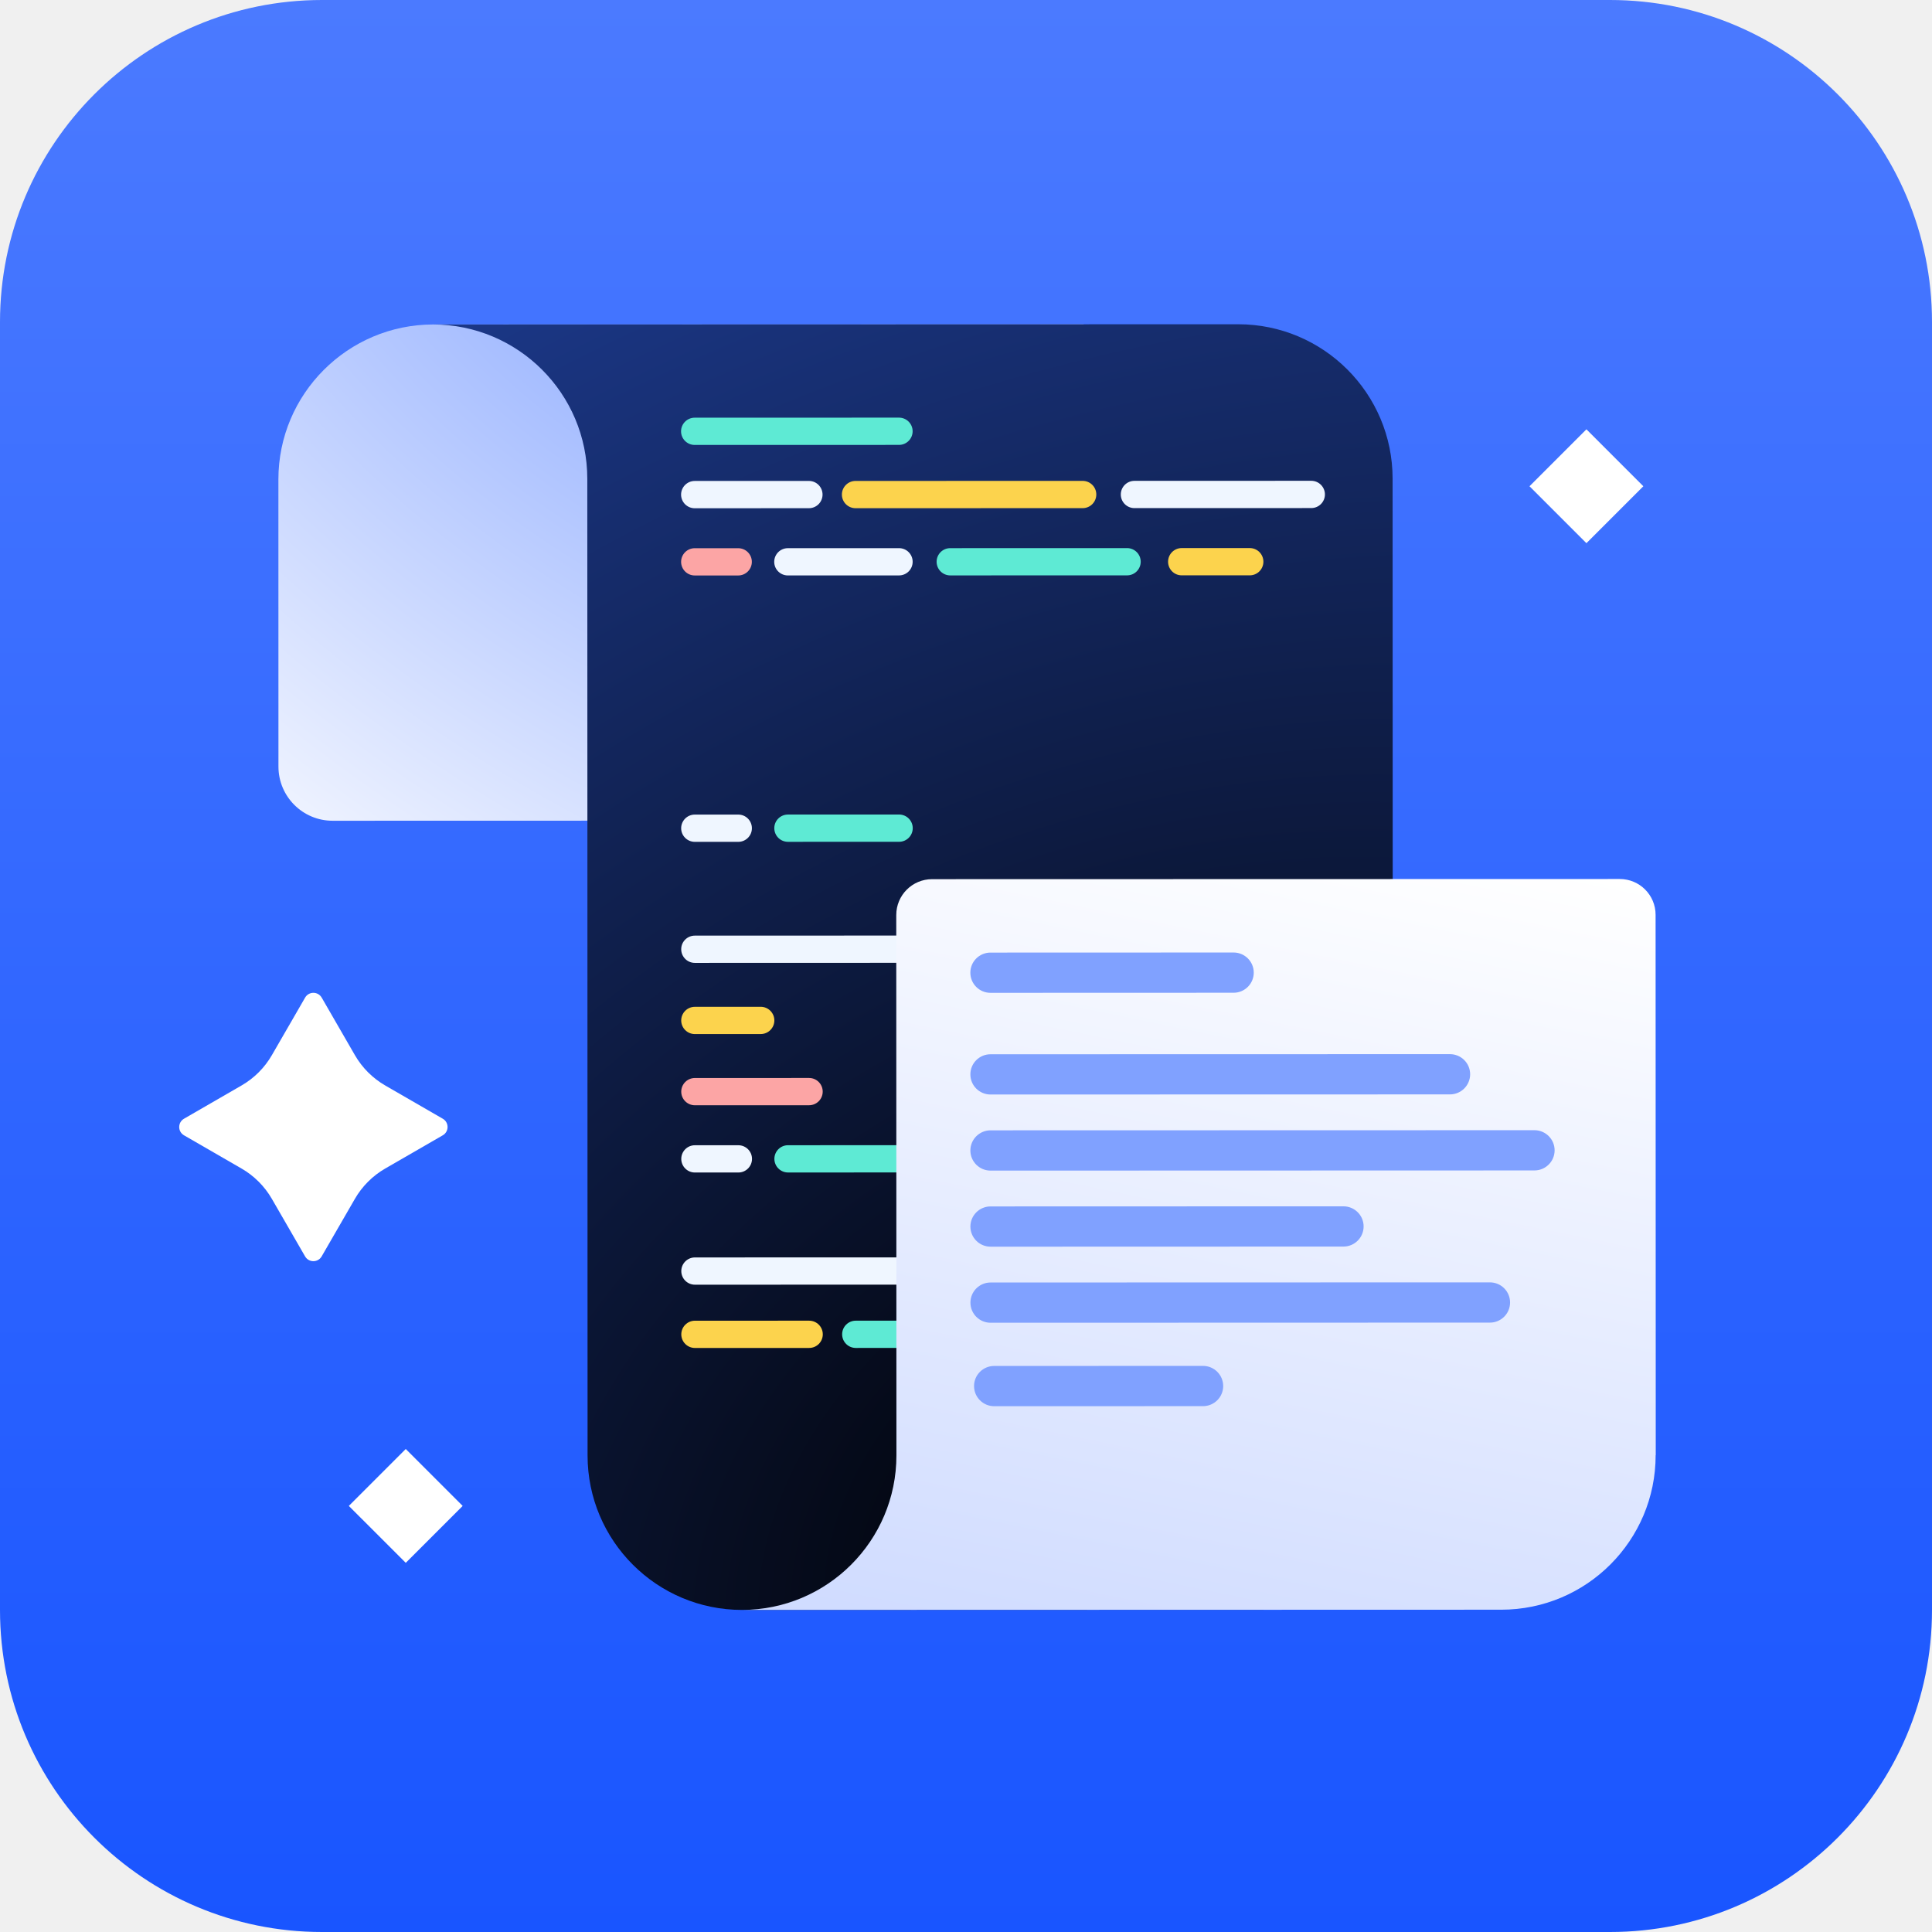
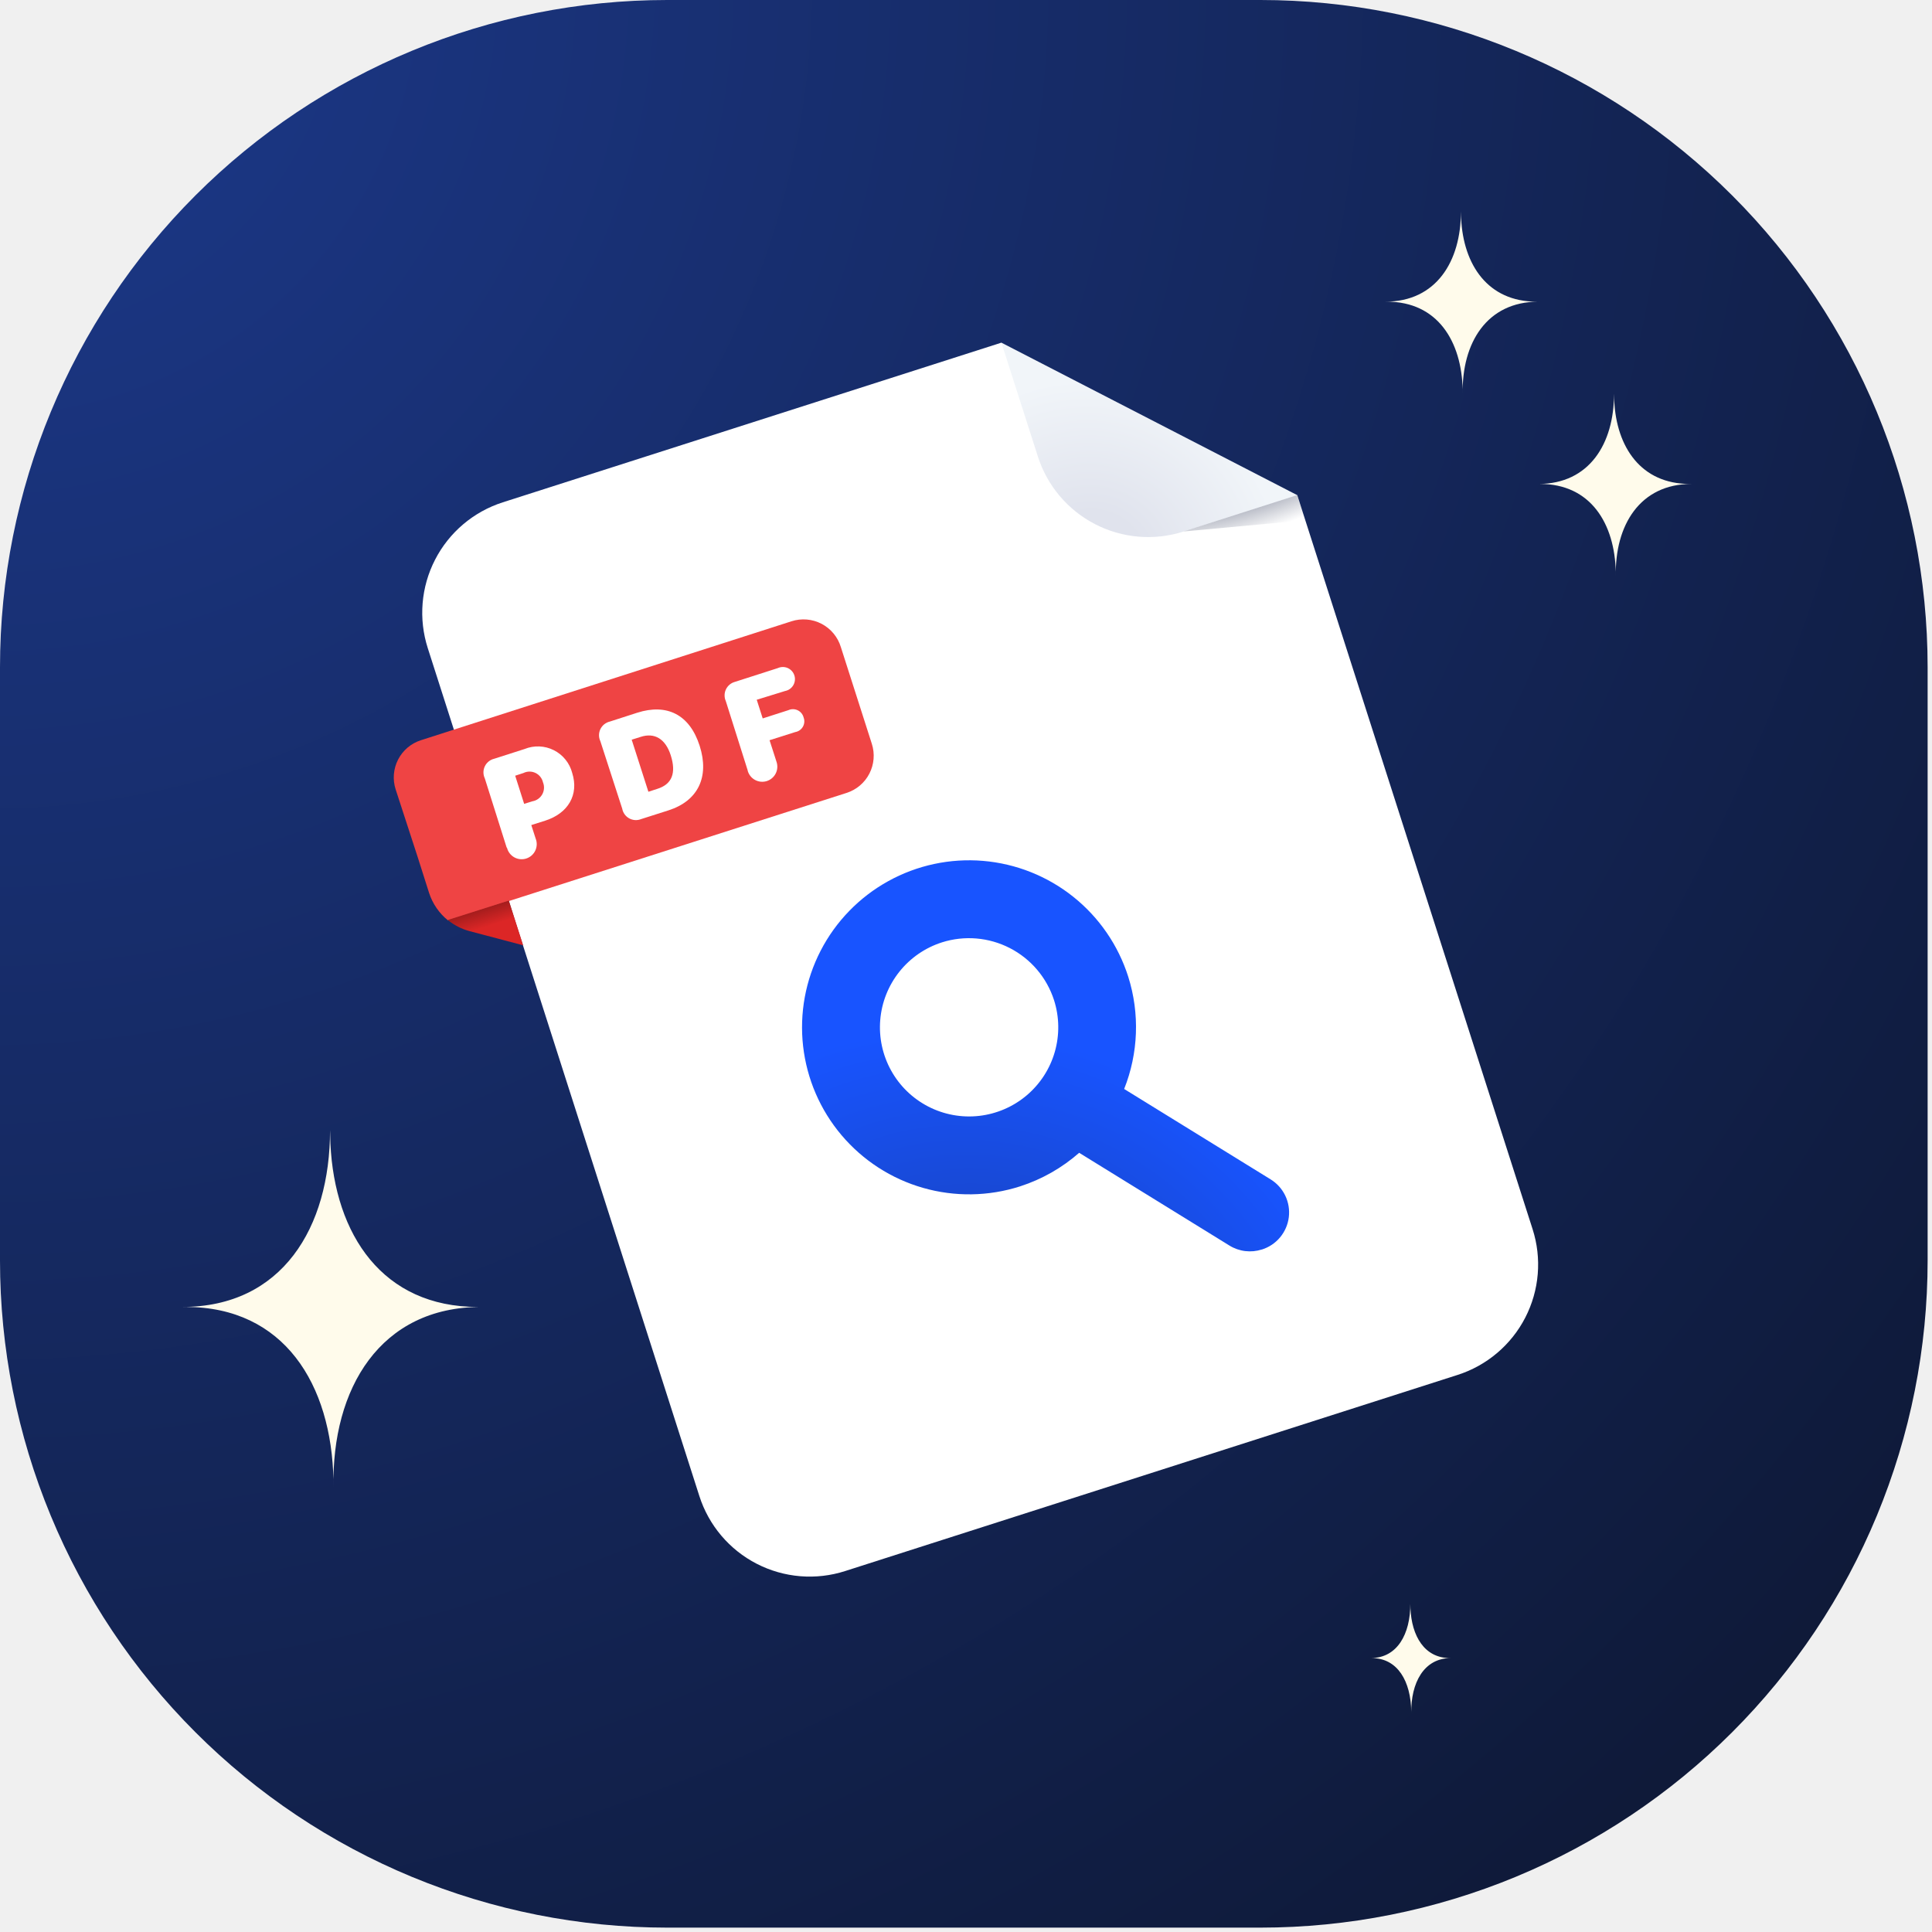
- <svg xmlns="http://www.w3.org/2000/svg" width="72" height="72" viewBox="0 0 72 72" fill="none">
-   <rect width="72" height="72" rx="12" fill="url(#paint0_linear_2_7743)" />
-   <path d="M16.15 12.092L40.387 12.085L40.392 30.58L12.396 30.587C11.284 30.588 10.378 29.685 10.377 28.57L10.375 17.87C10.374 14.681 12.961 12.093 16.15 12.092Z" fill="url(#paint1_radial_2_7743)" />
-   <path d="M51.898 17.838C51.898 14.66 49.319 12.083 46.14 12.084L16.13 12.092C19.308 12.091 21.887 14.668 21.887 17.846L21.897 54.242C21.898 57.421 24.477 59.998 27.655 59.997L51.91 59.99L51.898 17.838Z" fill="url(#paint2_radial_2_7743)" />
-   <path d="M33.503 15.564L25.889 15.566C25.609 15.566 25.381 15.794 25.381 16.074C25.381 16.355 25.609 16.582 25.89 16.582L33.503 16.58C33.783 16.58 34.011 16.353 34.011 16.072C34.011 15.791 33.783 15.564 33.503 15.564Z" fill="#5EEAD4" />
-   <path d="M30.146 17.923L25.89 17.924C25.609 17.925 25.382 18.152 25.382 18.433C25.382 18.713 25.61 18.941 25.89 18.941L30.146 18.939C30.427 18.939 30.654 18.712 30.654 18.431C30.654 18.151 30.427 17.923 30.146 17.923Z" fill="#EFF6FF" />
-   <path d="M40.348 17.921L31.883 17.923C31.603 17.923 31.375 18.151 31.375 18.431C31.375 18.712 31.603 18.939 31.883 18.939L40.348 18.937C40.629 18.937 40.856 18.709 40.856 18.428C40.856 18.148 40.628 17.921 40.348 17.921Z" fill="#FCD34D" />
-   <path d="M33.511 46.859L25.898 46.861C25.617 46.861 25.39 47.089 25.39 47.369C25.39 47.65 25.617 47.877 25.898 47.877L33.511 47.875C33.792 47.875 34.019 47.648 34.019 47.367C34.019 47.086 33.791 46.859 33.511 46.859Z" fill="#EFF6FF" />
-   <path d="M30.155 49.218L25.898 49.219C25.618 49.219 25.39 49.447 25.39 49.727C25.39 50.008 25.618 50.235 25.899 50.235L30.155 50.234C30.436 50.234 30.663 50.007 30.663 49.726C30.663 49.445 30.435 49.218 30.155 49.218Z" fill="#FCD34D" />
-   <path d="M40.356 49.215L31.891 49.218C31.611 49.218 31.384 49.445 31.384 49.726C31.384 50.006 31.611 50.234 31.892 50.234L40.356 50.231C40.637 50.231 40.864 50.004 40.864 49.723C40.864 49.443 40.637 49.215 40.356 49.215Z" fill="#5EEAD4" />
-   <path d="M48.867 17.918L42.277 17.92C41.996 17.92 41.769 18.148 41.769 18.428C41.769 18.709 41.997 18.936 42.277 18.936L48.868 18.934C49.148 18.934 49.376 18.707 49.376 18.426C49.376 18.146 49.148 17.918 48.867 17.918Z" fill="#EFF6FF" />
-   <path d="M27.511 20.43L25.891 20.43C25.61 20.43 25.383 20.658 25.383 20.938C25.383 21.219 25.61 21.446 25.891 21.446L27.511 21.446C27.792 21.446 28.019 21.218 28.019 20.938C28.019 20.657 27.791 20.43 27.511 20.43Z" fill="#FCA5A5" />
-   <path d="M33.504 20.428L29.361 20.429C29.08 20.429 28.853 20.657 28.853 20.938C28.853 21.218 29.081 21.445 29.361 21.445L33.504 21.444C33.785 21.444 34.012 21.217 34.012 20.936C34.012 20.655 33.785 20.428 33.504 20.428Z" fill="#EFF6FF" />
-   <path d="M30.152 40.173L25.896 40.174C25.615 40.175 25.388 40.402 25.388 40.683C25.388 40.963 25.616 41.191 25.896 41.19L30.152 41.189C30.433 41.189 30.66 40.962 30.66 40.681C30.66 40.401 30.433 40.173 30.152 40.173Z" fill="#FCA5A5" />
-   <path d="M27.517 42.68L25.896 42.68C25.616 42.68 25.389 42.908 25.389 43.188C25.389 43.469 25.616 43.696 25.897 43.696L27.517 43.696C27.797 43.696 28.025 43.468 28.025 43.188C28.025 42.907 27.797 42.68 27.517 42.68Z" fill="#EFF6FF" />
-   <path d="M33.51 42.678L29.367 42.679C29.086 42.679 28.859 42.907 28.859 43.187C28.859 43.468 29.087 43.695 29.367 43.695L33.51 43.694C33.791 43.694 34.018 43.467 34.018 43.186C34.018 42.905 33.791 42.678 33.51 42.678Z" fill="#5EEAD4" />
-   <path d="M46.575 20.425L44.038 20.425C43.758 20.425 43.531 20.653 43.531 20.934C43.531 21.214 43.758 21.442 44.039 21.441L46.575 21.441C46.856 21.441 47.083 21.213 47.083 20.933C47.083 20.652 46.856 20.425 46.575 20.425Z" fill="#FCD34D" />
-   <path d="M42.003 20.426L35.412 20.428C35.132 20.428 34.904 20.655 34.905 20.936C34.905 21.216 35.132 21.444 35.413 21.444L42.003 21.442C42.284 21.442 42.511 21.214 42.511 20.934C42.511 20.653 42.283 20.426 42.003 20.426Z" fill="#5EEAD4" />
-   <path d="M27.513 30.357L25.893 30.357C25.613 30.357 25.385 30.585 25.385 30.865C25.385 31.146 25.613 31.373 25.893 31.373L27.514 31.373C27.794 31.373 28.022 31.145 28.021 30.865C28.021 30.584 27.794 30.357 27.513 30.357Z" fill="#EFF6FF" />
-   <path d="M33.507 30.355L29.363 30.356C29.083 30.356 28.855 30.584 28.856 30.864C28.856 31.145 29.083 31.372 29.364 31.372L33.507 31.371C33.787 31.371 34.015 31.144 34.015 30.863C34.015 30.582 33.787 30.355 33.507 30.355Z" fill="#5EEAD4" />
-   <path d="M38.523 34.864L25.894 34.868C25.614 34.868 25.386 35.095 25.387 35.376C25.387 35.656 25.614 35.884 25.895 35.884L38.523 35.88C38.804 35.88 39.031 35.653 39.031 35.372C39.031 35.092 38.803 34.864 38.523 34.864Z" fill="#EFF6FF" />
-   <path d="M28.349 37.52L25.895 37.521C25.614 37.521 25.387 37.749 25.387 38.029C25.387 38.31 25.615 38.537 25.895 38.537L28.35 38.536C28.63 38.536 28.858 38.309 28.858 38.028C28.858 37.748 28.63 37.52 28.349 37.52Z" fill="#FCD34D" />
-   <path d="M61.701 54.231C61.702 57.41 59.125 59.989 55.946 59.989L27.652 59.997C30.83 59.996 33.407 57.418 33.407 54.239L33.401 34.1C33.401 33.362 33.998 32.765 34.736 32.764L60.364 32.758C61.102 32.758 61.699 33.355 61.699 34.093L61.705 54.231L61.701 54.231Z" fill="url(#paint3_linear_2_7743)" />
-   <path d="M45.972 35.497L36.913 35.5C36.498 35.5 36.161 35.836 36.162 36.25C36.162 36.664 36.498 37 36.913 37L45.972 36.997C46.387 36.997 46.724 36.661 46.724 36.247C46.724 35.833 46.387 35.497 45.972 35.497Z" fill="#80A1FF" />
-   <path d="M44.833 50.903L37.051 50.905C36.636 50.905 36.299 51.241 36.3 51.655C36.3 52.069 36.636 52.405 37.051 52.405L44.833 52.403C45.248 52.403 45.585 52.067 45.585 51.653C45.584 51.239 45.248 50.903 44.833 50.903Z" fill="#80A1FF" />
-   <path d="M54.036 39.285L36.914 39.289C36.499 39.289 36.162 39.625 36.163 40.039C36.163 40.454 36.499 40.789 36.914 40.789L54.036 40.785C54.451 40.785 54.788 40.449 54.788 40.035C54.788 39.62 54.451 39.285 54.036 39.285Z" fill="#80A1FF" />
-   <path d="M57.184 42.119L36.915 42.124C36.5 42.125 36.163 42.461 36.163 42.875C36.163 43.289 36.5 43.625 36.915 43.625L57.184 43.619C57.6 43.619 57.936 43.283 57.936 42.869C57.936 42.455 57.599 42.119 57.184 42.119Z" fill="#80A1FF" />
-   <path d="M50.066 44.956L36.916 44.96C36.501 44.96 36.164 45.296 36.164 45.71C36.164 46.124 36.501 46.46 36.916 46.46L50.066 46.456C50.481 46.456 50.818 46.12 50.818 45.706C50.818 45.292 50.481 44.956 50.066 44.956Z" fill="#80A1FF" />
-   <path d="M55.524 47.79L36.916 47.795C36.501 47.795 36.165 48.131 36.165 48.545C36.165 48.96 36.502 49.295 36.917 49.295L55.525 49.29C55.94 49.29 56.276 48.954 56.276 48.54C56.276 48.126 55.94 47.79 55.524 47.79Z" fill="#80A1FF" />
-   <path d="M16.5 42.31C16.739 42.172 16.739 41.828 16.5 41.691L14.358 40.454C13.888 40.183 13.497 39.792 13.226 39.322L11.989 37.179C11.851 36.94 11.507 36.94 11.37 37.179L10.133 39.321C9.862 39.791 9.471 40.182 9.001 40.453L6.858 41.691C6.619 41.829 6.619 42.173 6.858 42.31L9 43.547C9.47 43.818 9.861 44.209 10.132 44.679L11.369 46.821C11.507 47.06 11.851 47.06 11.988 46.821L13.225 44.679C13.496 44.209 13.887 43.818 14.357 43.547L16.5 42.31Z" fill="white" />
-   <rect x="59.121" y="16" width="3" height="3" transform="rotate(45 59.1213 16)" fill="white" />
-   <rect x="15.121" y="54" width="3" height="3" transform="rotate(45 15.1213 54)" fill="white" />
+ <svg xmlns="http://www.w3.org/2000/svg" width="265" height="265" viewBox="0 0 265 265" fill="none">
+   <path d="M172.89 0H91.52C67.247 0 43.969 9.642 26.806 26.806C9.642 43.969 5.46499e-07 67.247 5.46499e-07 91.52V172.88C-0.001 184.899 2.365 196.8 6.964 207.905C11.563 219.009 18.304 229.099 26.803 237.597C35.301 246.096 45.391 252.837 56.495 257.436C67.6 262.035 79.501 264.401 91.52 264.4H172.88C184.899 264.4 196.799 262.033 207.903 257.433C219.007 252.834 229.096 246.093 237.594 237.594C246.093 229.096 252.834 219.007 257.433 207.903C262.033 196.799 264.4 184.899 264.4 172.88V91.52C264.397 67.25 254.756 43.974 237.595 26.812C220.434 9.65 197.16 0.005 172.89 0Z" fill="url(#paint0_radial_257_154)" />
+   <path d="M137.356 47L177.926 67.91L151.376 86.67L135.836 80.41L137.356 47Z" fill="url(#paint1_radial_257_154)" />
+   <path d="M142.356 62.61L137.356 47L68.966 68.9C66.976 69.537 65.132 70.56 63.538 71.91C61.945 73.26 60.632 74.911 59.677 76.768C58.721 78.625 58.141 80.653 57.969 82.734C57.797 84.816 58.037 86.911 58.675 88.9L95.925 205.2C96.561 207.19 97.584 209.035 98.933 210.629C100.283 212.224 101.934 213.537 103.792 214.492C105.649 215.448 107.677 216.028 109.759 216.199C111.841 216.371 113.937 216.13 115.926 215.49L199.926 188.59C201.915 187.953 203.759 186.93 205.353 185.58C206.946 184.23 208.259 182.579 209.214 180.722C210.17 178.865 210.75 176.837 210.922 174.756C211.094 172.674 210.854 170.579 210.215 168.59L177.936 67.91L162.336 72.91C160.347 73.546 158.253 73.784 156.173 73.611C154.093 73.438 152.067 72.856 150.211 71.9C148.356 70.943 146.707 69.63 145.359 68.037C144.011 66.442 142.991 64.599 142.356 62.61Z" fill="white" />
+   <path d="M108.556 85.22L57.736 101.53C57.065 101.745 56.444 102.089 55.906 102.544C55.369 102.999 54.927 103.555 54.605 104.181C54.282 104.807 54.087 105.49 54.028 106.192C53.97 106.893 54.051 107.6 54.266 108.27L57.266 117.48L58.856 122.48C59.34 123.966 60.247 125.28 61.466 126.26L116.116 108.76C116.786 108.546 117.407 108.203 117.944 107.749C118.481 107.295 118.924 106.74 119.246 106.114C119.568 105.489 119.764 104.807 119.822 104.106C119.881 103.405 119.8 102.7 119.586 102.03L115.336 88.76C115.13 88.078 114.79 87.444 114.335 86.895C113.881 86.346 113.322 85.894 112.69 85.564C112.059 85.234 111.368 85.034 110.658 84.975C109.948 84.916 109.233 84.999 108.556 85.22Z" fill="#EF4444" />
+   <path d="M61.416 126.19C62.296 126.907 63.318 127.429 64.415 127.72L71.755 129.66L69.796 123.53L61.416 126.19Z" fill="url(#paint2_linear_257_154)" />
+   <path d="M179.036 71.36L162.336 72.9L177.926 67.91L179.036 71.36Z" fill="url(#paint3_radial_257_154)" />
+   <path fill-rule="evenodd" clip-rule="evenodd" d="M126.607 162.933C130.965 164.182 135.596 164.11 139.913 162.727C142.932 161.753 145.685 160.176 148.022 158.121L168.636 170.846C169.293 171.252 170.031 171.51 170.797 171.603C171.563 171.696 172.341 171.622 173.076 171.386H173.096C174.071 171.078 174.937 170.495 175.59 169.708C176.243 168.921 176.655 167.963 176.779 166.948C176.902 165.933 176.731 164.903 176.285 163.983C175.84 163.062 175.139 162.29 174.266 161.756L154.194 149.368C156.142 144.473 156.354 139.033 154.753 133.967C153.379 129.647 150.754 125.831 147.211 123.003C143.667 120.176 139.365 118.463 134.847 118.081C130.33 117.7 125.801 118.667 121.834 120.861C117.867 123.055 114.639 126.376 112.561 130.405C110.482 134.433 109.645 138.988 110.156 143.493C110.667 147.997 112.503 152.249 115.431 155.709C118.36 159.17 122.249 161.684 126.607 162.933ZM123.357 133.289C124.864 131.396 126.898 129.993 129.203 129.257C132.291 128.278 135.641 128.562 138.521 130.046C141.401 131.53 143.577 134.094 144.573 137.177C145.31 139.481 145.348 141.952 144.681 144.277C144.015 146.603 142.673 148.678 140.827 150.241C138.98 151.804 136.712 152.784 134.308 153.058C131.904 153.332 129.474 152.886 127.323 151.778C125.173 150.67 123.399 148.949 122.227 146.833C121.055 144.717 120.536 142.3 120.738 139.889C120.939 137.479 121.85 135.182 123.357 133.289Z" fill="url(#paint4_radial_257_154)" />
+   <path d="M69.496 116.26L66.496 106.76C66.373 106.501 66.31 106.218 66.311 105.931C66.313 105.645 66.378 105.362 66.503 105.104C66.627 104.846 66.808 104.62 67.032 104.441C67.256 104.262 67.516 104.135 67.796 104.07L71.945 102.74C72.587 102.478 73.277 102.357 73.97 102.384C74.662 102.411 75.341 102.585 75.96 102.896C76.579 103.206 77.125 103.646 77.561 104.185C77.996 104.724 78.312 105.349 78.486 106.02C79.436 109.02 77.915 111.56 74.796 112.56L72.876 113.17L73.466 115C73.574 115.264 73.626 115.548 73.62 115.834C73.613 116.119 73.548 116.4 73.427 116.659C73.307 116.918 73.134 117.149 72.92 117.338C72.705 117.527 72.454 117.67 72.182 117.757C71.91 117.844 71.623 117.874 71.339 117.845C71.055 117.816 70.78 117.728 70.531 117.588C70.283 117.447 70.066 117.256 69.895 117.028C69.723 116.8 69.601 116.538 69.535 116.26H69.496ZM73.016 109.91C73.299 109.864 73.569 109.754 73.804 109.589C74.04 109.424 74.235 109.208 74.375 108.957C74.516 108.706 74.598 108.427 74.615 108.14C74.632 107.853 74.585 107.566 74.475 107.3C74.412 107.022 74.285 106.762 74.106 106.54C73.928 106.317 73.701 106.138 73.443 106.016C73.185 105.894 72.903 105.832 72.618 105.834C72.332 105.836 72.051 105.903 71.796 106.03L70.665 106.4L71.895 110.26L73.016 109.91Z" fill="white" />
+   <path d="M85.346 110.92L82.346 101.66C82.223 101.4 82.161 101.116 82.163 100.829C82.165 100.542 82.231 100.259 82.356 100.001C82.482 99.743 82.664 99.517 82.889 99.338C83.114 99.16 83.376 99.034 83.656 98.97L87.406 97.76C91.476 96.46 94.596 98.01 95.966 102.29C97.336 106.57 95.746 109.85 91.696 111.15L87.936 112.35C87.673 112.455 87.39 112.501 87.107 112.484C86.825 112.466 86.549 112.386 86.301 112.249C86.053 112.112 85.839 111.922 85.674 111.692C85.508 111.462 85.396 111.199 85.346 110.92ZM90.166 108.2C92.166 107.57 92.786 106.05 91.996 103.58C91.266 101.32 89.766 100.46 87.886 101.07L86.646 101.46L88.936 108.6L90.166 108.2Z" fill="white" />
+   <path d="M102.556 105.67L99.556 96.17C99.442 95.917 99.384 95.643 99.386 95.366C99.388 95.089 99.45 94.816 99.568 94.565C99.686 94.314 99.857 94.091 100.069 93.913C100.28 93.734 100.528 93.604 100.796 93.53L106.686 91.64C106.899 91.542 107.131 91.49 107.366 91.489C107.601 91.487 107.834 91.535 108.049 91.63C108.264 91.725 108.456 91.865 108.613 92.04C108.77 92.215 108.888 92.421 108.96 92.645C109.031 92.869 109.054 93.106 109.027 93.339C109 93.573 108.924 93.798 108.803 93.999C108.683 94.201 108.521 94.375 108.328 94.51C108.136 94.644 107.917 94.736 107.686 94.78L103.796 95.98L104.616 98.54L108.136 97.41C108.337 97.318 108.555 97.272 108.776 97.274C108.997 97.276 109.215 97.326 109.414 97.422C109.614 97.517 109.79 97.655 109.93 97.826C110.07 97.996 110.171 98.196 110.226 98.41C110.304 98.616 110.336 98.836 110.319 99.056C110.302 99.275 110.237 99.488 110.128 99.679C110.019 99.871 109.869 100.035 109.689 100.162C109.509 100.288 109.303 100.373 109.086 100.41L105.556 101.53L106.496 104.45C106.591 104.712 106.633 104.991 106.618 105.269C106.604 105.548 106.533 105.82 106.41 106.071C106.288 106.321 106.115 106.544 105.904 106.727C105.693 106.909 105.447 107.047 105.182 107.132C104.916 107.217 104.636 107.247 104.358 107.221C104.081 107.195 103.811 107.113 103.566 106.981C103.32 106.848 103.105 106.667 102.931 106.448C102.757 106.23 102.63 105.979 102.556 105.71V105.67Z" fill="white" />
+   <path d="M66.01 179.265H65.53C52.507 179.265 45.913 169.395 45.321 156.862L45.27 155C45.27 168.404 38.677 179.265 25.01 179.265H25.48C38.962 179.265 45.484 189.856 45.74 203.069V202.148V204C45.495 190.426 52.16 179.265 66.01 179.265Z" fill="#FFFBEB" />
+   <path d="M211.01 41.38H210.764C204.094 41.38 200.717 36.344 200.413 29.95L200.387 29C200.387 35.839 197.01 41.38 190.01 41.38H190.25C197.156 41.38 200.497 46.783 200.628 53.525V53.055V54C200.502 47.075 203.916 41.38 211.01 41.38Z" fill="#FFFBEB" />
+   <path d="M232.01 66.38H231.764C225.094 66.38 221.717 61.344 221.413 54.95L221.387 54C221.387 60.839 218.01 66.38 211.01 66.38H211.25C218.156 66.38 221.497 71.783 221.628 78.525V78.055V79C221.502 72.075 224.916 66.38 232.01 66.38Z" fill="#FFFBEB" />
+   <path d="M199.01 227.428H198.881C195.387 227.428 193.618 224.407 193.459 220.57L193.446 220C193.446 224.103 191.677 227.428 188.01 227.428H188.136C191.753 227.428 193.503 230.67 193.572 234.715V234.433V235C193.506 230.845 195.294 227.428 199.01 227.428Z" fill="#FFFBEB" />
  <defs>
-     <linearGradient id="paint0_linear_2_7743" x1="36" y1="0" x2="36" y2="72" gradientUnits="userSpaceOnUse">
-       <stop stop-color="#4B7AFF" />
-       <stop offset="1" stop-color="#1955FF" />
+     <radialGradient id="paint0_radial_257_154" cx="0" cy="0" r="1" gradientUnits="userSpaceOnUse" gradientTransform="translate(-0.340015 -0.810007) rotate(45) scale(373.352)">
+       <stop stop-color="#1C398B" />
+       <stop offset="1" stop-color="#0D162F" />
+     </radialGradient>
+     <radialGradient id="paint1_radial_257_154" cx="0" cy="0" r="1" gradientUnits="userSpaceOnUse" gradientTransform="translate(150.01 77) rotate(-66.0375) scale(24.6221 26.1242)">
+       <stop offset="0.27" stop-color="#E0E3ED" />
+       <stop offset="1" stop-color="#F1F5F9" />
+     </radialGradient>
+     <linearGradient id="paint2_linear_257_154" x1="65.01" y1="124.5" x2="68.01" y2="134" gradientUnits="userSpaceOnUse">
+       <stop stop-color="#991B1B" />
+       <stop offset="0.302" stop-color="#DC2626" />
    </linearGradient>
-     <radialGradient id="paint1_radial_2_7743" cx="0" cy="0" r="1" gradientUnits="userSpaceOnUse" gradientTransform="translate(27.2397 6.82373) rotate(127.893) scale(32.8612 53.3293)">
-       <stop stop-color="#80A1FF" />
-       <stop offset="1" stop-color="white" />
+     <radialGradient id="paint3_radial_257_154" cx="0" cy="0" r="1" gradientUnits="userSpaceOnUse" gradientTransform="translate(170.51 66) rotate(72.8973) scale(13.6015 45.5199)">
+       <stop stop-color="#697087" />
+       <stop offset="0.54" stop-color="#697087" stop-opacity="0" />
    </radialGradient>
-     <radialGradient id="paint2_radial_2_7743" cx="0" cy="0" r="1" gradientUnits="userSpaceOnUse" gradientTransform="translate(43.3161 57.3564) rotate(-116.949) scale(54.6259 74.0179)">
-       <stop />
-       <stop offset="1" stop-color="#1C398B" />
+     <radialGradient id="paint4_radial_257_154" cx="0" cy="0" r="1" gradientUnits="userSpaceOnUse" gradientTransform="translate(136.51 183.5) rotate(-71.7187) scale(58.9767 73.4518)">
+       <stop stop-color="#183FB0" />
+       <stop offset="0.698" stop-color="#1854FF" />
    </radialGradient>
-     <linearGradient id="paint3_linear_2_7743" x1="51.619" y1="30.933" x2="44.379" y2="66.206" gradientUnits="userSpaceOnUse">
-       <stop stop-color="white" />
-       <stop offset="1" stop-color="#CBD8FF" />
-     </linearGradient>
  </defs>
</svg>
